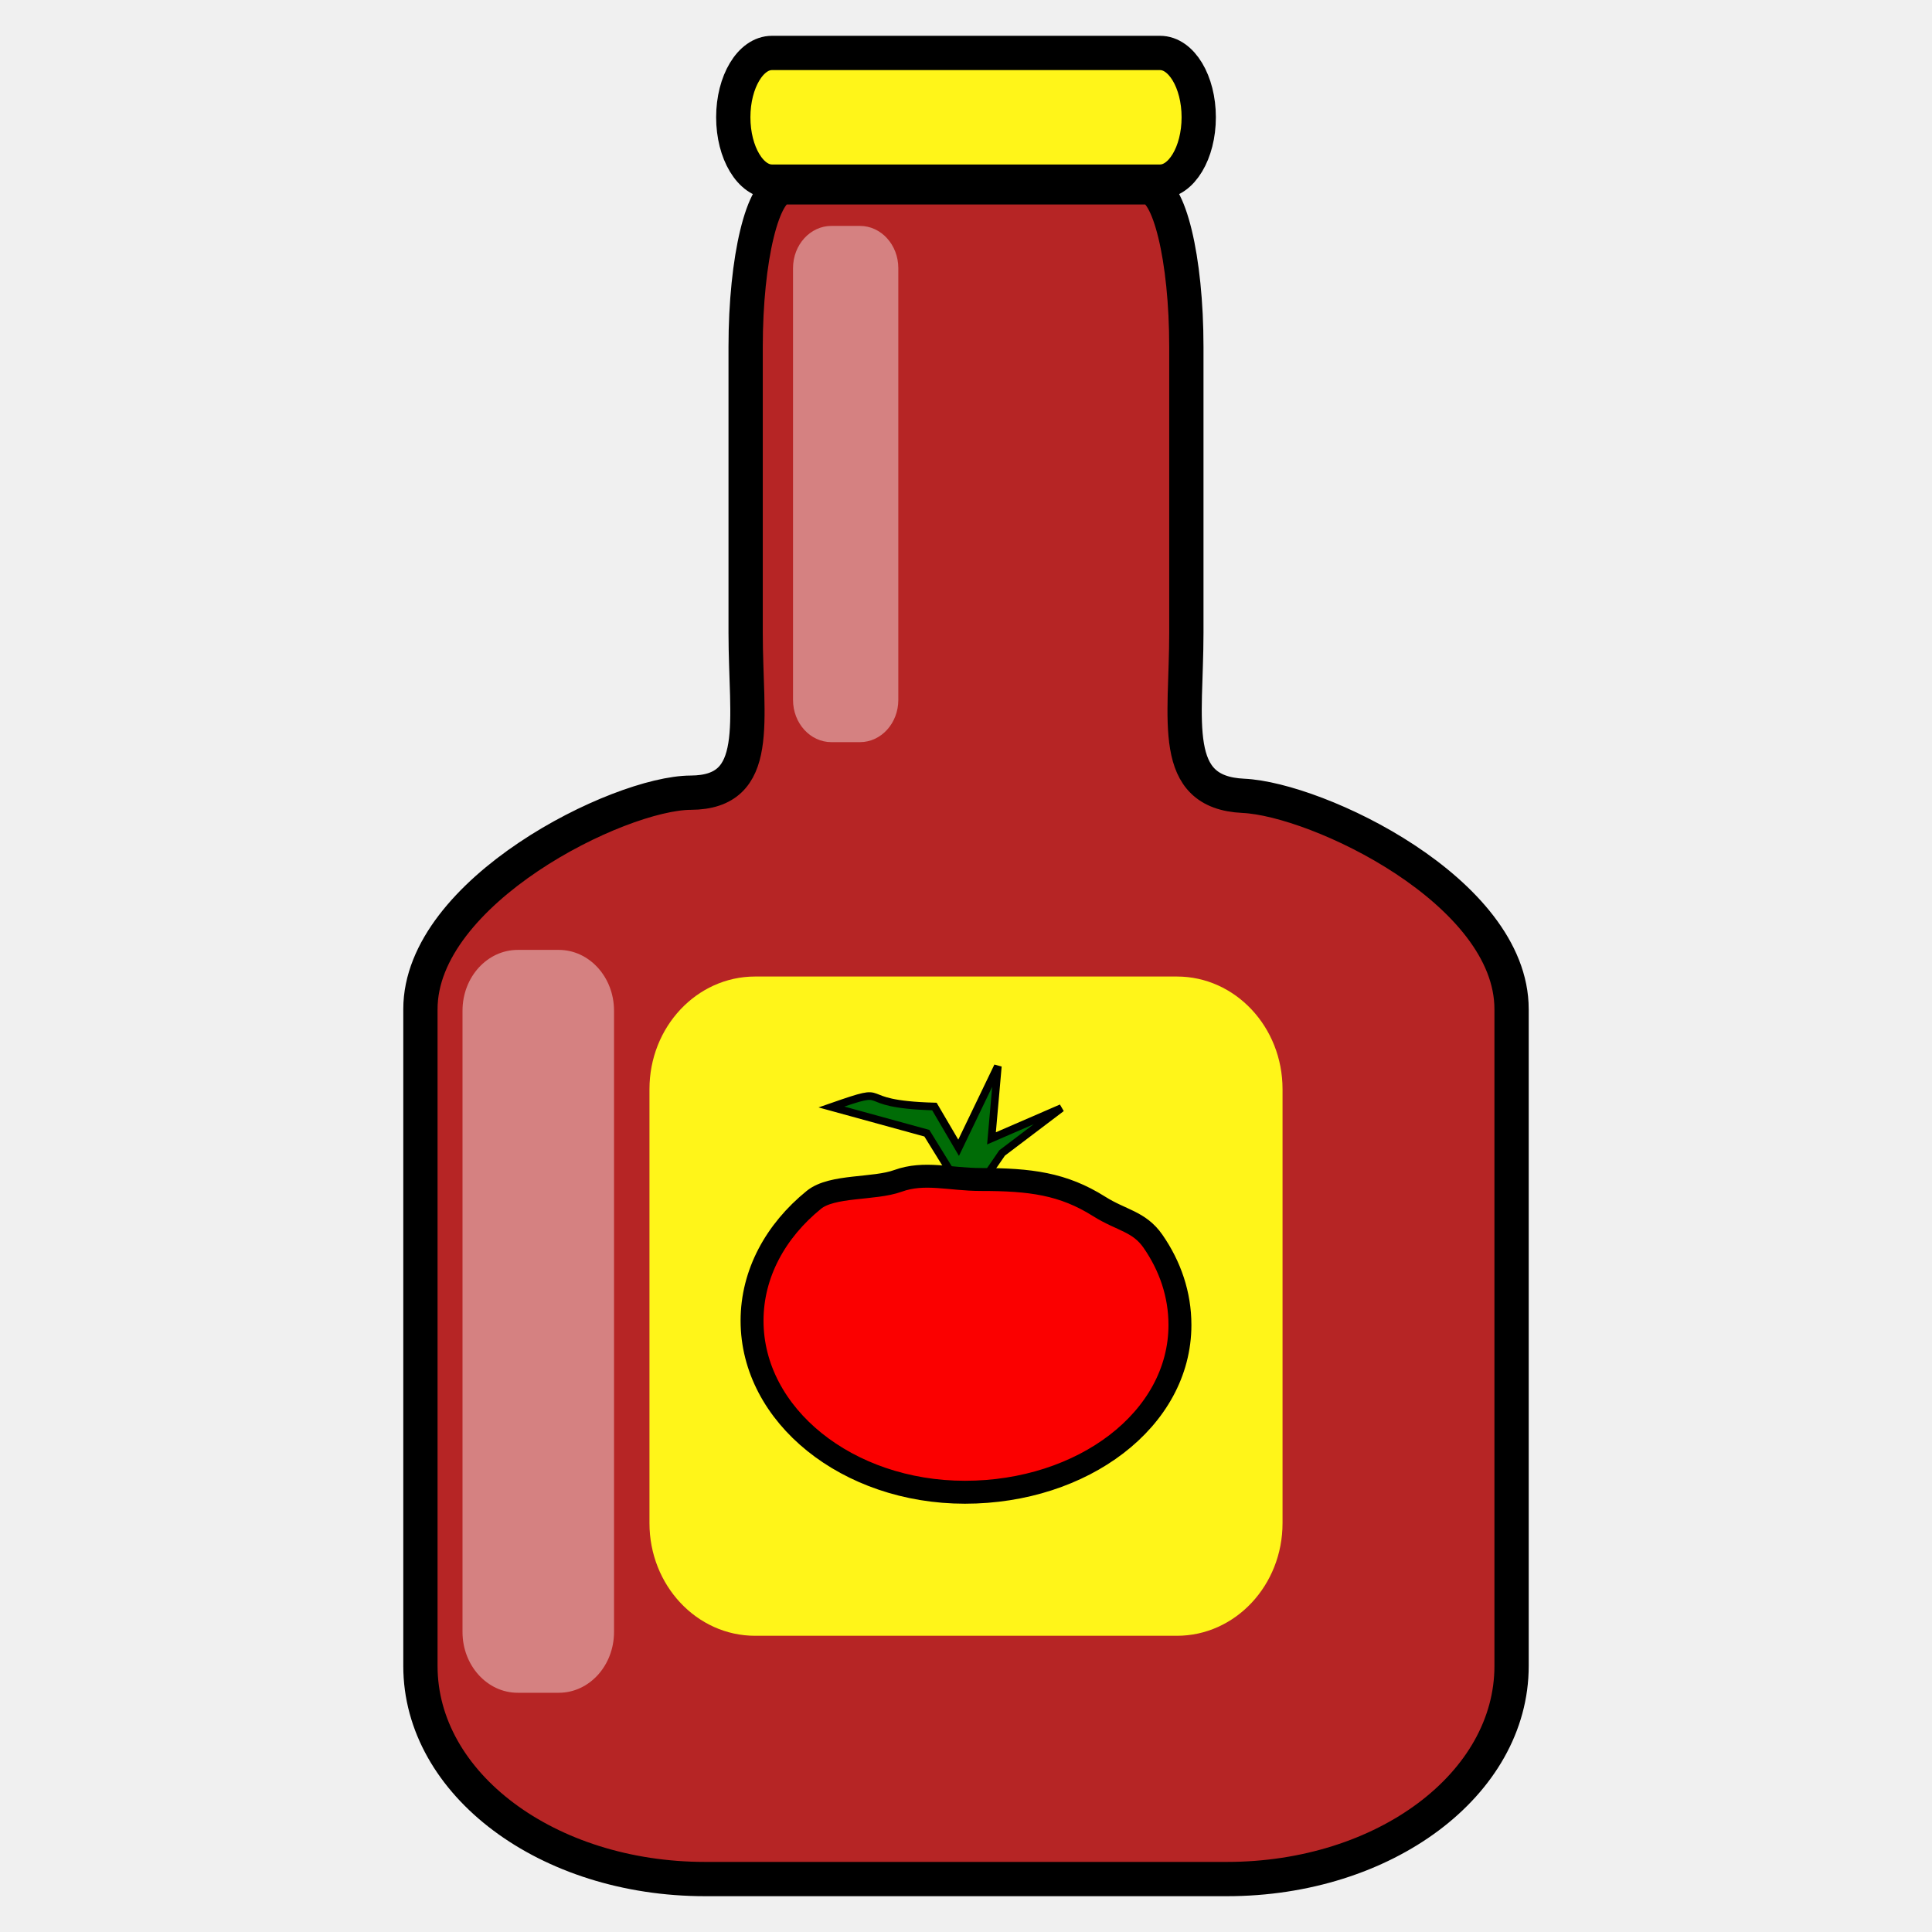
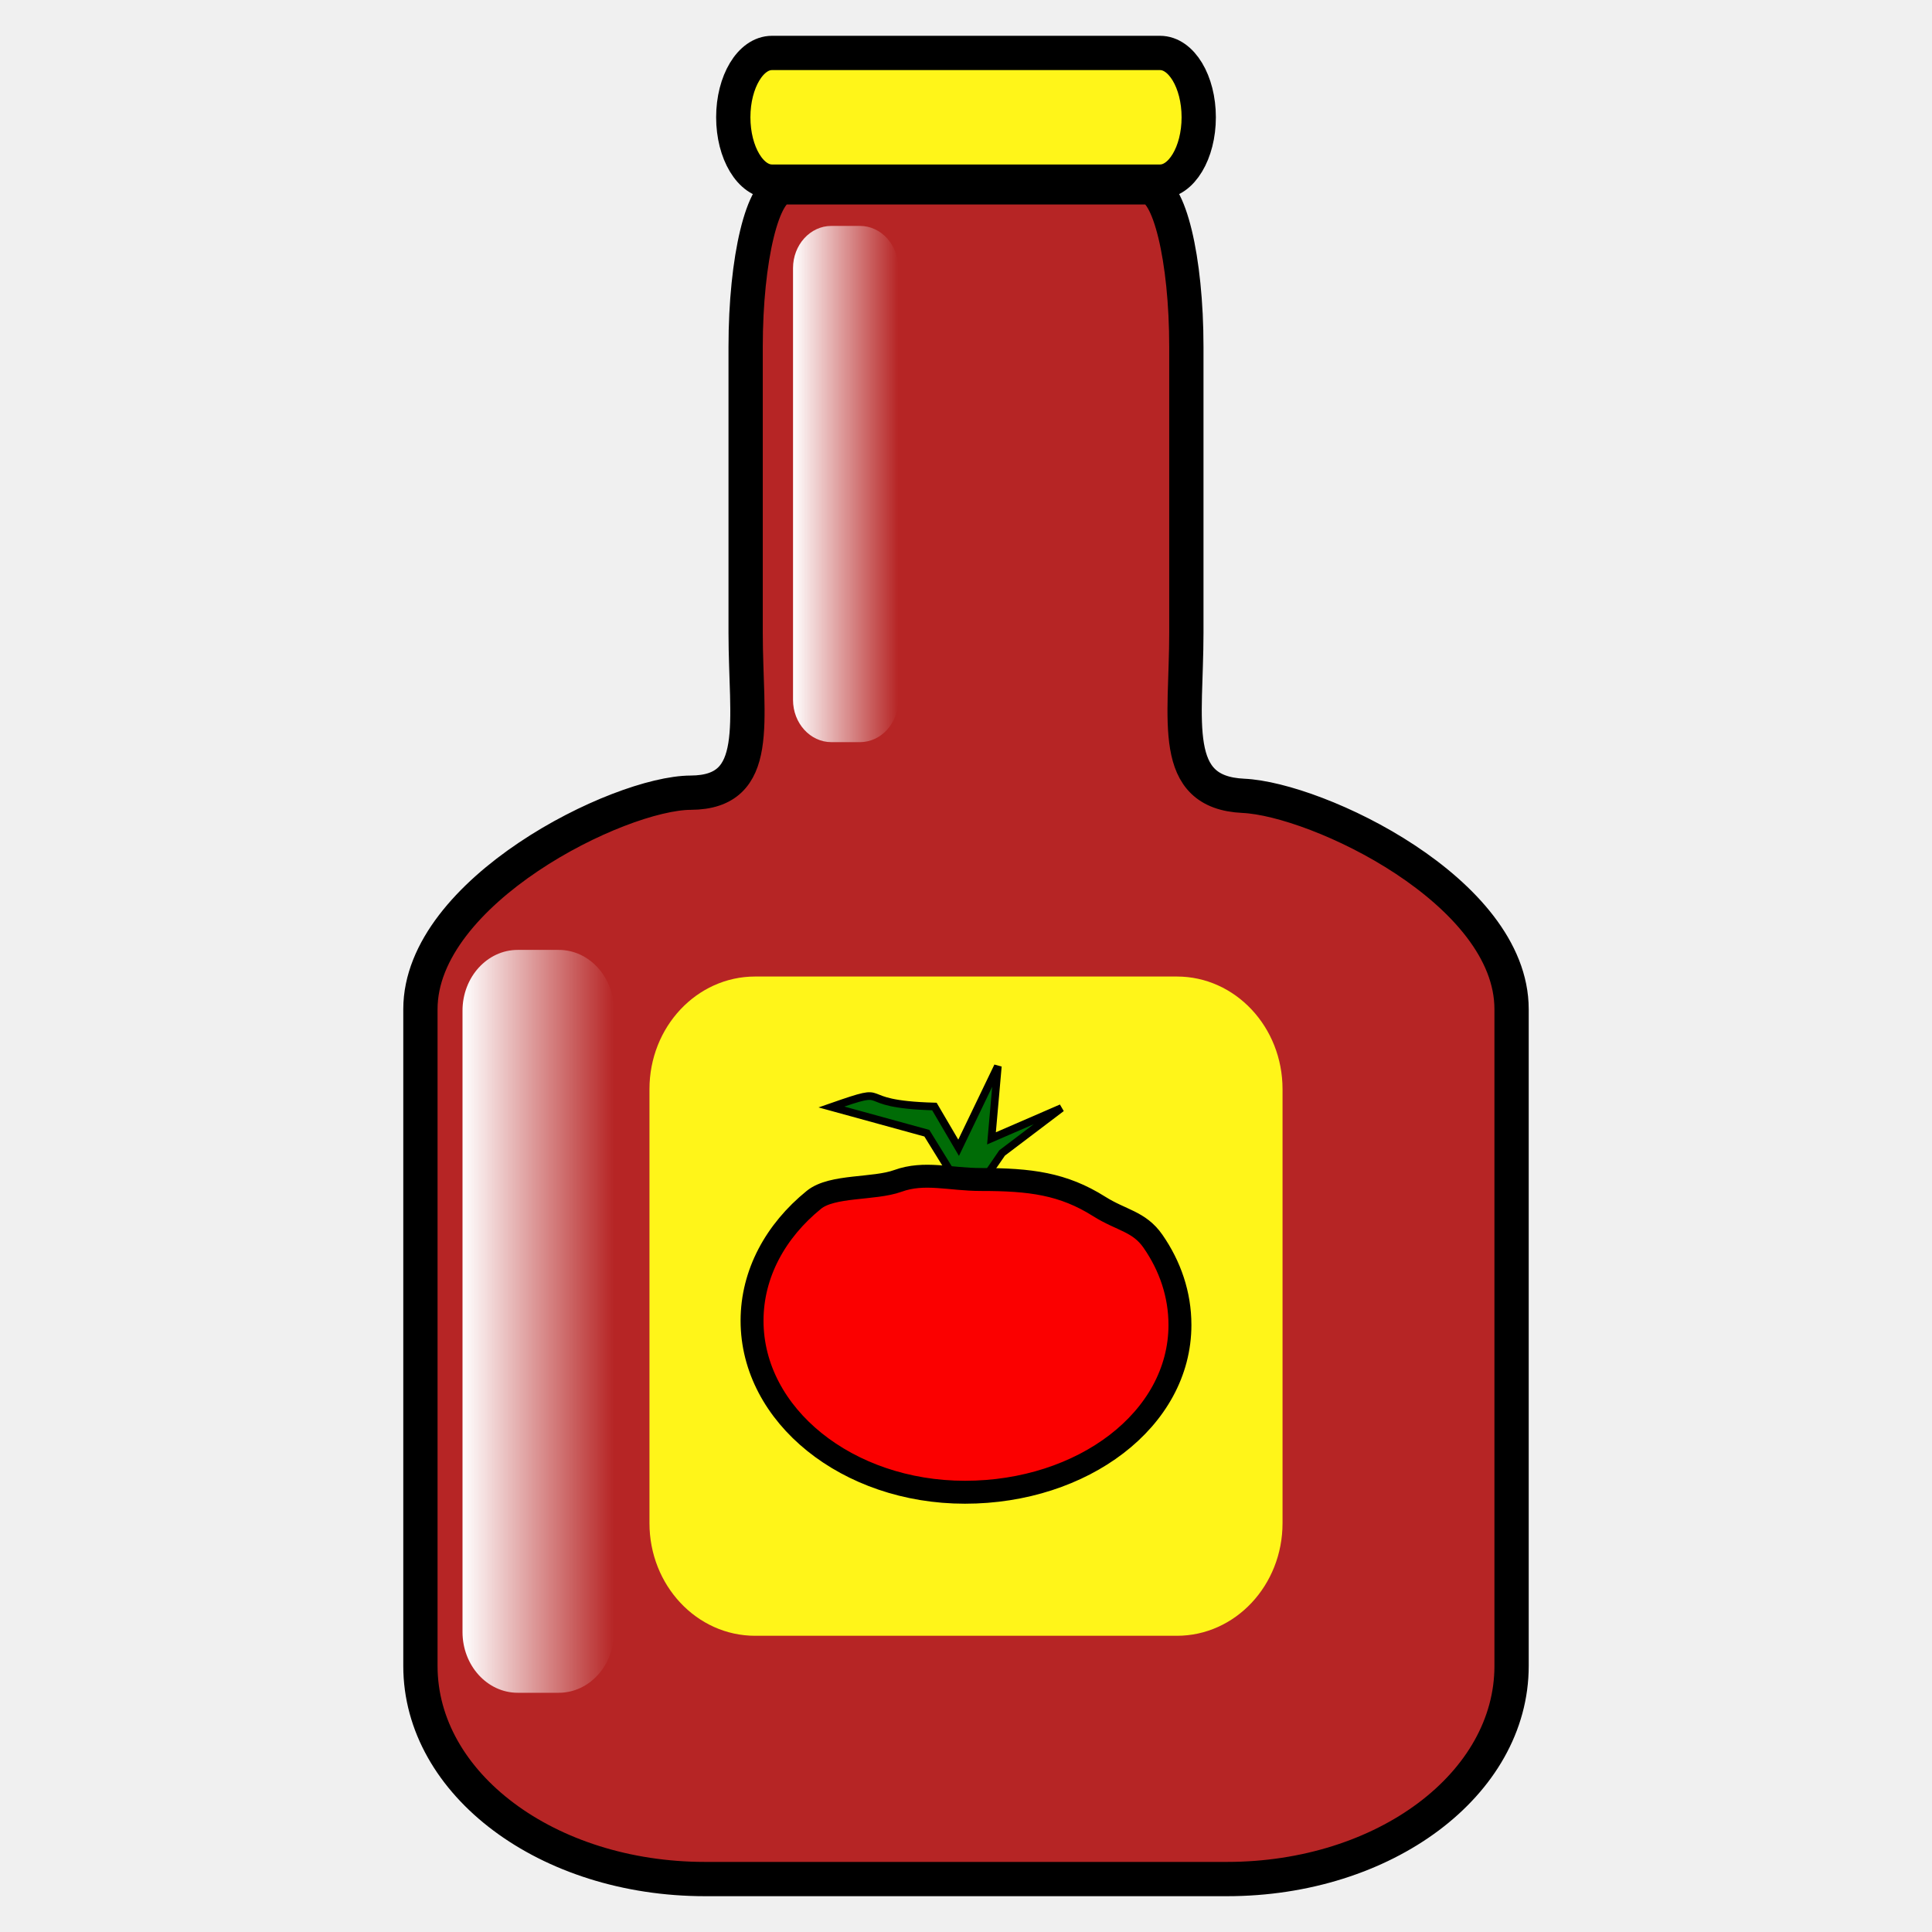
- <svg xmlns="http://www.w3.org/2000/svg" width="620" height="620" viewBox="0 0 620 620" id="svg2" version="1.1">
-   <defs id="defs4" />
+ <svg xmlns="http://www.w3.org/2000/svg" xmlns:xlink="http://www.w3.org/1999/xlink" width="620" height="620" viewBox="0 0 620 620" id="svg2" version="1.1">
+   <defs id="defs4">
+     <linearGradient id="linearGradient4206">
+       <stop style="stop-color:#ffffff;stop-opacity:1;" offset="0" id="stop4208" />
+       <stop style="stop-color:#ffffff;stop-opacity:0;" offset="1" id="stop4210" />
+     </linearGradient>
+     <linearGradient id="linearGradient4198">
+       <stop style="stop-color:#ffffff;stop-opacity:1;" offset="0" id="stop4200" />
+       <stop style="stop-color:#ffffff;stop-opacity:0;" offset="1" id="stop4202" />
+     </linearGradient>
+     <linearGradient xlink:href="#linearGradient4198" id="linearGradient4204" x1="431.849" y1="278.906" x2="465.636" y2="278.906" gradientUnits="userSpaceOnUse" />
+     <linearGradient xlink:href="#linearGradient4206" id="linearGradient4212" x1="325.783" y1="547.607" x2="374.403" y2="547.607" gradientUnits="userSpaceOnUse" />
+   </defs>
  <g id="layer1" transform="translate(-177.3571,-123.5765)">
    <path id="rect8072" style="opacity:1;fill:#b62525;fill-opacity:1;fill-rule:nonzero;stroke:#000000;stroke-width:11;stroke-linecap:round;stroke-linejoin:bevel;stroke-miterlimit:4;stroke-dasharray:none;stroke-dashoffset:0;stroke-opacity:1" d="m 662.438,447.425 0,210.795 c 0,37.875 -40.741,68.366 -91.347,68.366 l -167.469,0 c -50.606,0 -91.347,-30.491 -91.347,-68.366 l 0,-210.795 c 0,-37.875 63.617,-69.373 86.757,-69.468 23.14,-0.095 17.607,-22.933 17.607,-51.301 l 0,-91.745 c 0,-28.368 5.533,-51.206 12.406,-51.206 l 116.621,0 c 6.873,0 12.406,22.838 12.406,51.206 l 0,91.745 c 0,28.368 -5.533,51.206 18.28,52.308 23.813,1.102 86.084,30.586 86.084,68.461 z" />
    <rect style="opacity:1;fill:#fff519;fill-opacity:1;fill-rule:nonzero;stroke:#000000;stroke-width:11;stroke-linecap:round;stroke-linejoin:bevel;stroke-miterlimit:4;stroke-dasharray:none;stroke-dashoffset:0;stroke-opacity:1" id="rect8076" width="149.369" height="41.292" x="412.673" y="140.567" rx="12.406" ry="41.292" />
    <rect style="opacity:1;fill:#fff519;fill-opacity:1;fill-rule:nonzero;stroke:none;stroke-width:11;stroke-linecap:round;stroke-linejoin:bevel;stroke-miterlimit:4;stroke-dasharray:none;stroke-dashoffset:0;stroke-opacity:1" id="rect8106" width="203.159" height="211.563" x="385.778" y="436.955" rx="33.899" ry="36.142" />
    <path style="fill:#006c06;fill-opacity:1;fill-rule:evenodd;stroke:#000000;stroke-width:2.458;stroke-linecap:butt;stroke-linejoin:miter;stroke-miterlimit:4;stroke-dasharray:none;stroke-opacity:1" d="m 484.307,502.644 -9.515,-15.409 -30.628,-8.416 c 21.18,-7.392 5.319,-0.894 33.054,-0.152 l 7.77,13.239 12.587,-26.174 -2.041,23.154 22.453,-9.731 -19.051,14.429 -7.144,10.402 z" id="path8096" />
    <path style="opacity:1;fill:#fb0000;fill-opacity:1;fill-rule:nonzero;stroke:#000000;stroke-width:7.358;stroke-linecap:round;stroke-linejoin:bevel;stroke-miterlimit:4;stroke-dasharray:none;stroke-dashoffset:0;stroke-opacity:1" d="m 556.015,548.747 c 0,30.402 -31.267,53.706 -68.998,53.706 -37.731,0 -68.318,-24.646 -68.318,-55.048 0,-15.137 7.582,-28.847 19.853,-38.799 5.864,-4.755 19.262,-3.283 26.951,-6.068 8.539,-3.092 16.648,-0.45 26.616,-0.45 15.87,0 26.394,1.34 37.991,8.655 7.141,4.504 12.801,4.759 17.254,11.175 5.509,7.938 8.649,17.088 8.649,26.83 z" id="path8093" />
-     <rect style="opacity:1;fill:#ffffff;fill-opacity:0.422;fill-rule:nonzero;stroke:none;stroke-width:11;stroke-linecap:round;stroke-linejoin:bevel;stroke-miterlimit:4;stroke-dasharray:none;stroke-dashoffset:0;stroke-opacity:1" id="rect8078" width="48.62" height="238.396" x="325.783" y="428.409" rx="17.722" ry="19.509" />
-     <rect style="opacity:1;fill:#ffffff;fill-opacity:0.422;fill-rule:nonzero;stroke:none;stroke-width:11;stroke-linecap:round;stroke-linejoin:bevel;stroke-miterlimit:4;stroke-dasharray:none;stroke-dashoffset:0;stroke-opacity:1" id="rect8078-9" width="33.787" height="165.665" x="431.849" y="196.074" rx="12.315" ry="13.557" />
+     <rect style="opacity:1;fill:url(#linearGradient4212);fill-opacity:1;fill-rule:nonzero;stroke:none;stroke-width:11;stroke-linecap:round;stroke-linejoin:bevel;stroke-miterlimit:4;stroke-dasharray:none;stroke-dashoffset:0;stroke-opacity:1" id="rect8078" width="48.62" height="238.396" x="325.783" y="428.409" rx="17.722" ry="19.509" />
+     <rect style="opacity:1;fill:url(#linearGradient4204);fill-opacity:1;fill-rule:nonzero;stroke:none;stroke-width:11;stroke-linecap:round;stroke-linejoin:bevel;stroke-miterlimit:4;stroke-dasharray:none;stroke-dashoffset:0;stroke-opacity:1" id="rect8078-9" width="33.787" height="165.665" x="431.849" y="196.074" rx="12.315" ry="13.557" />
  </g>
</svg>
